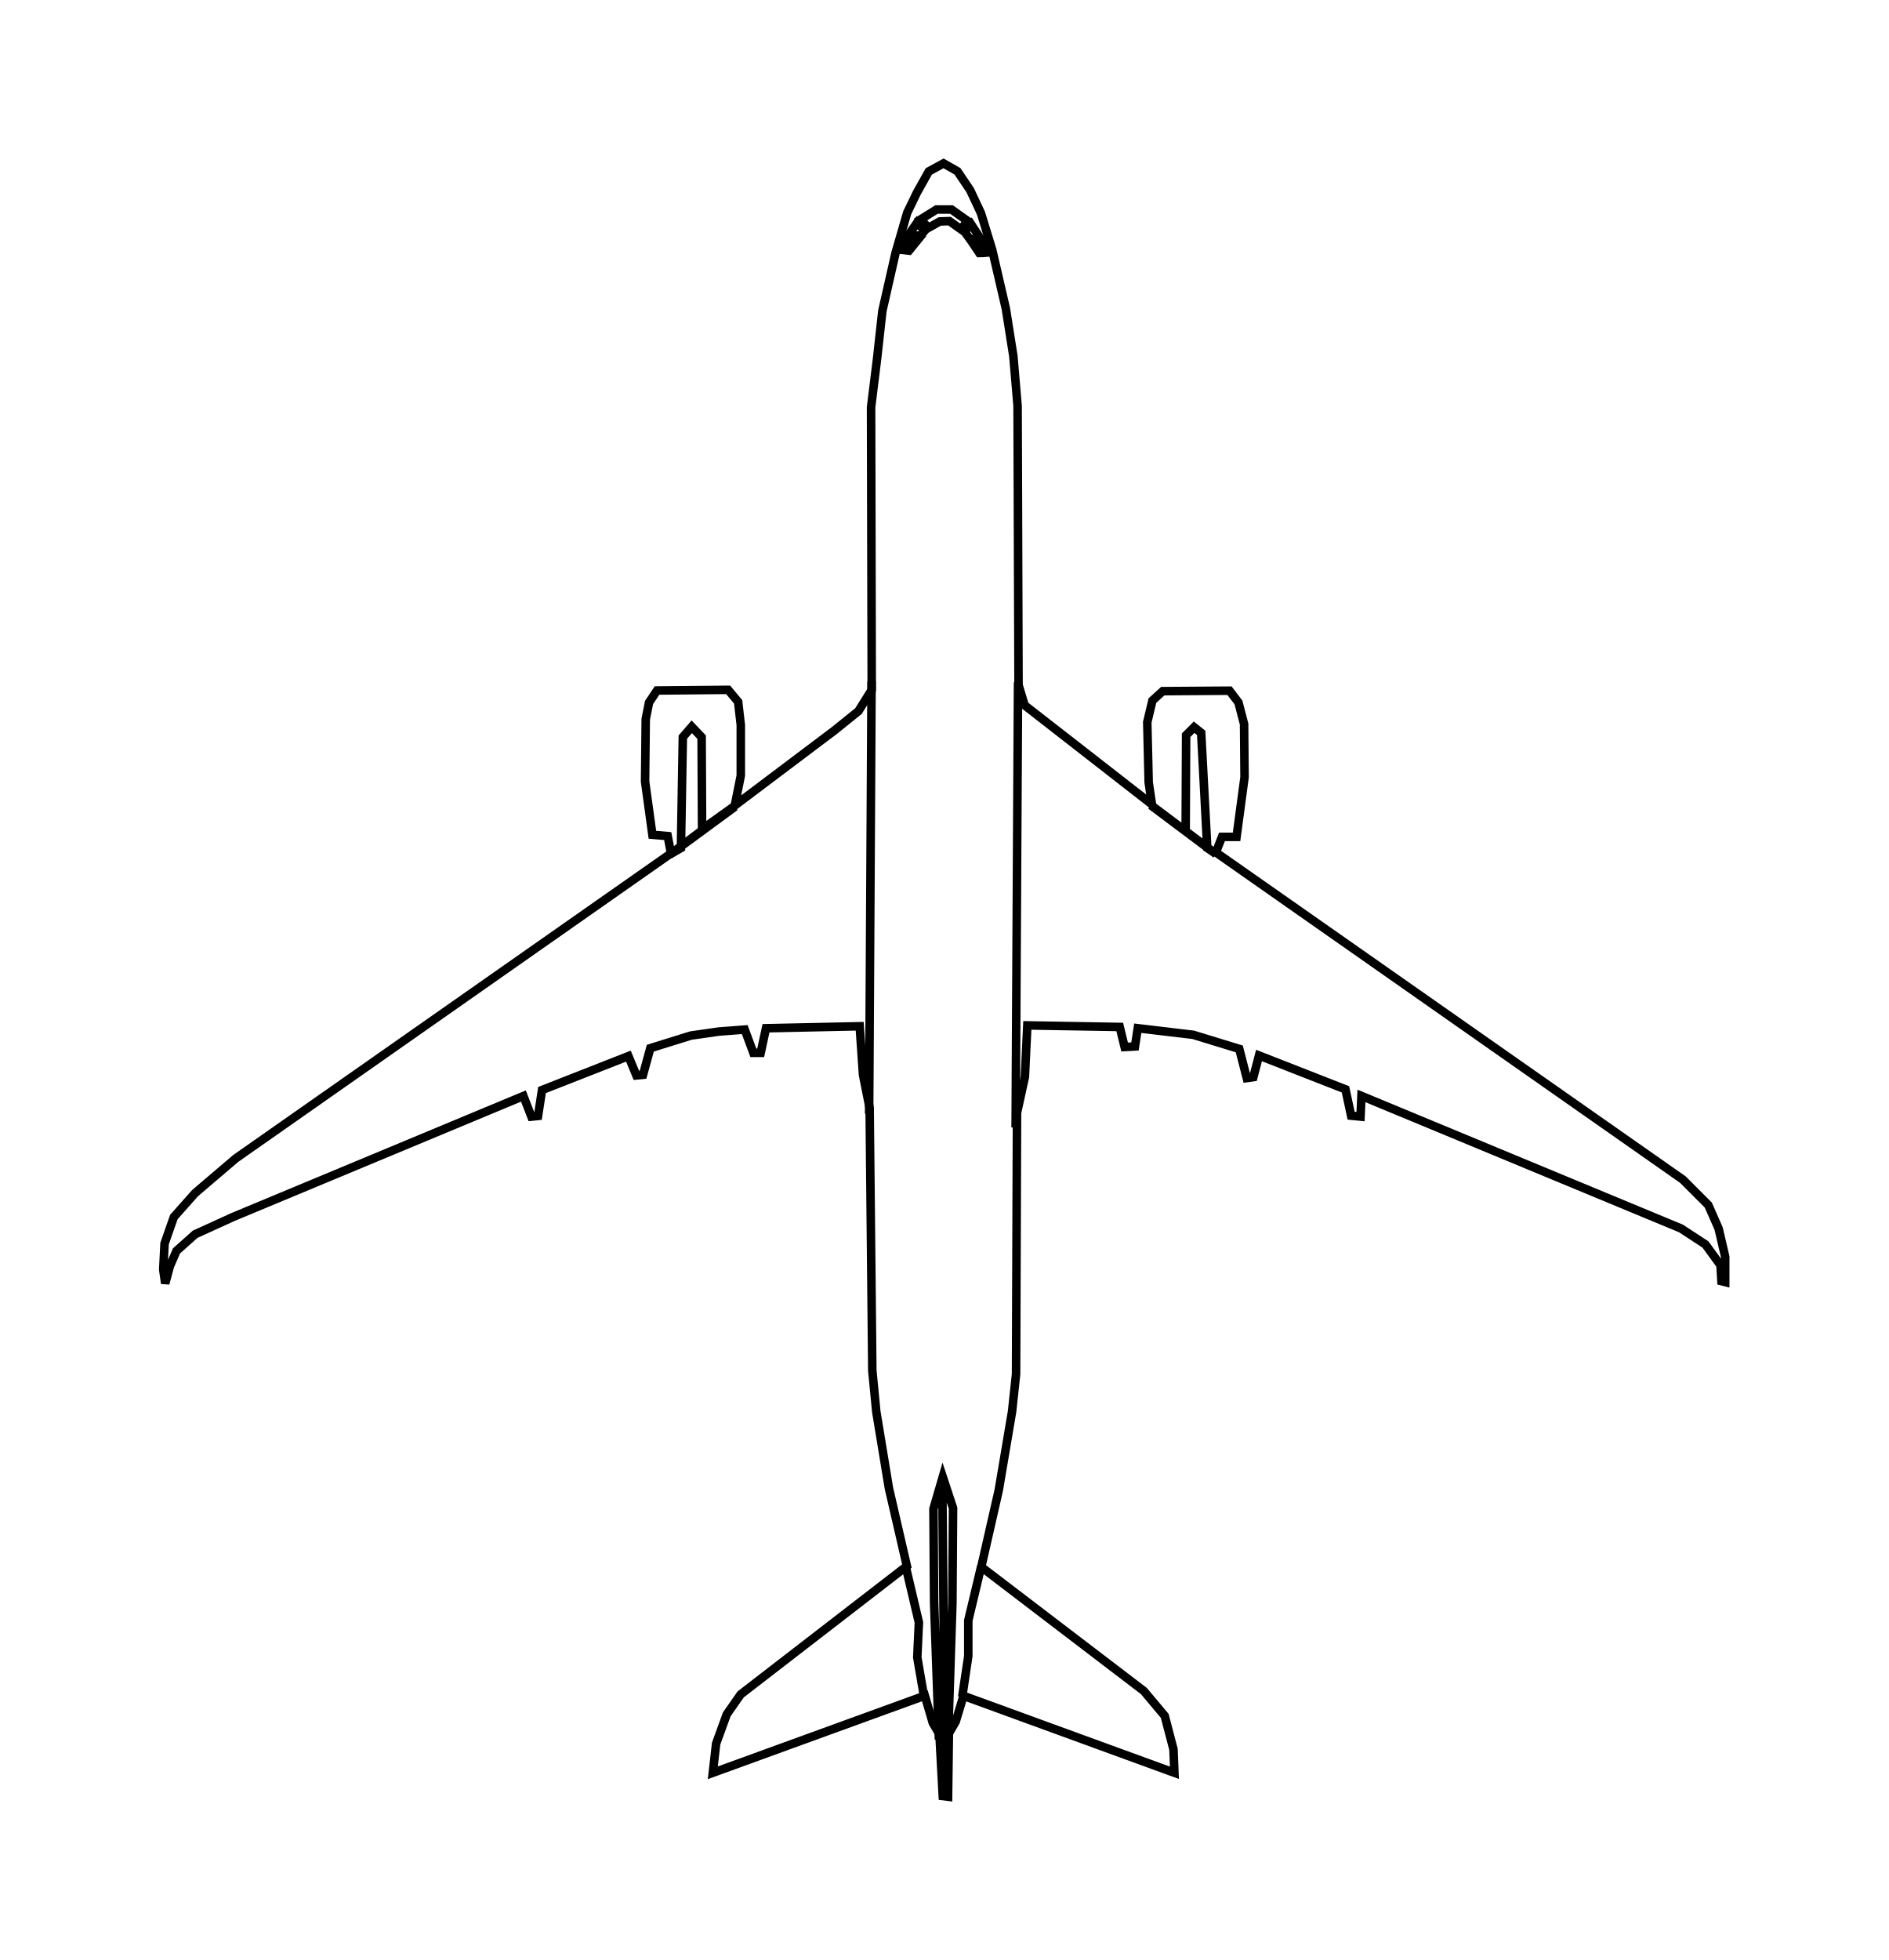
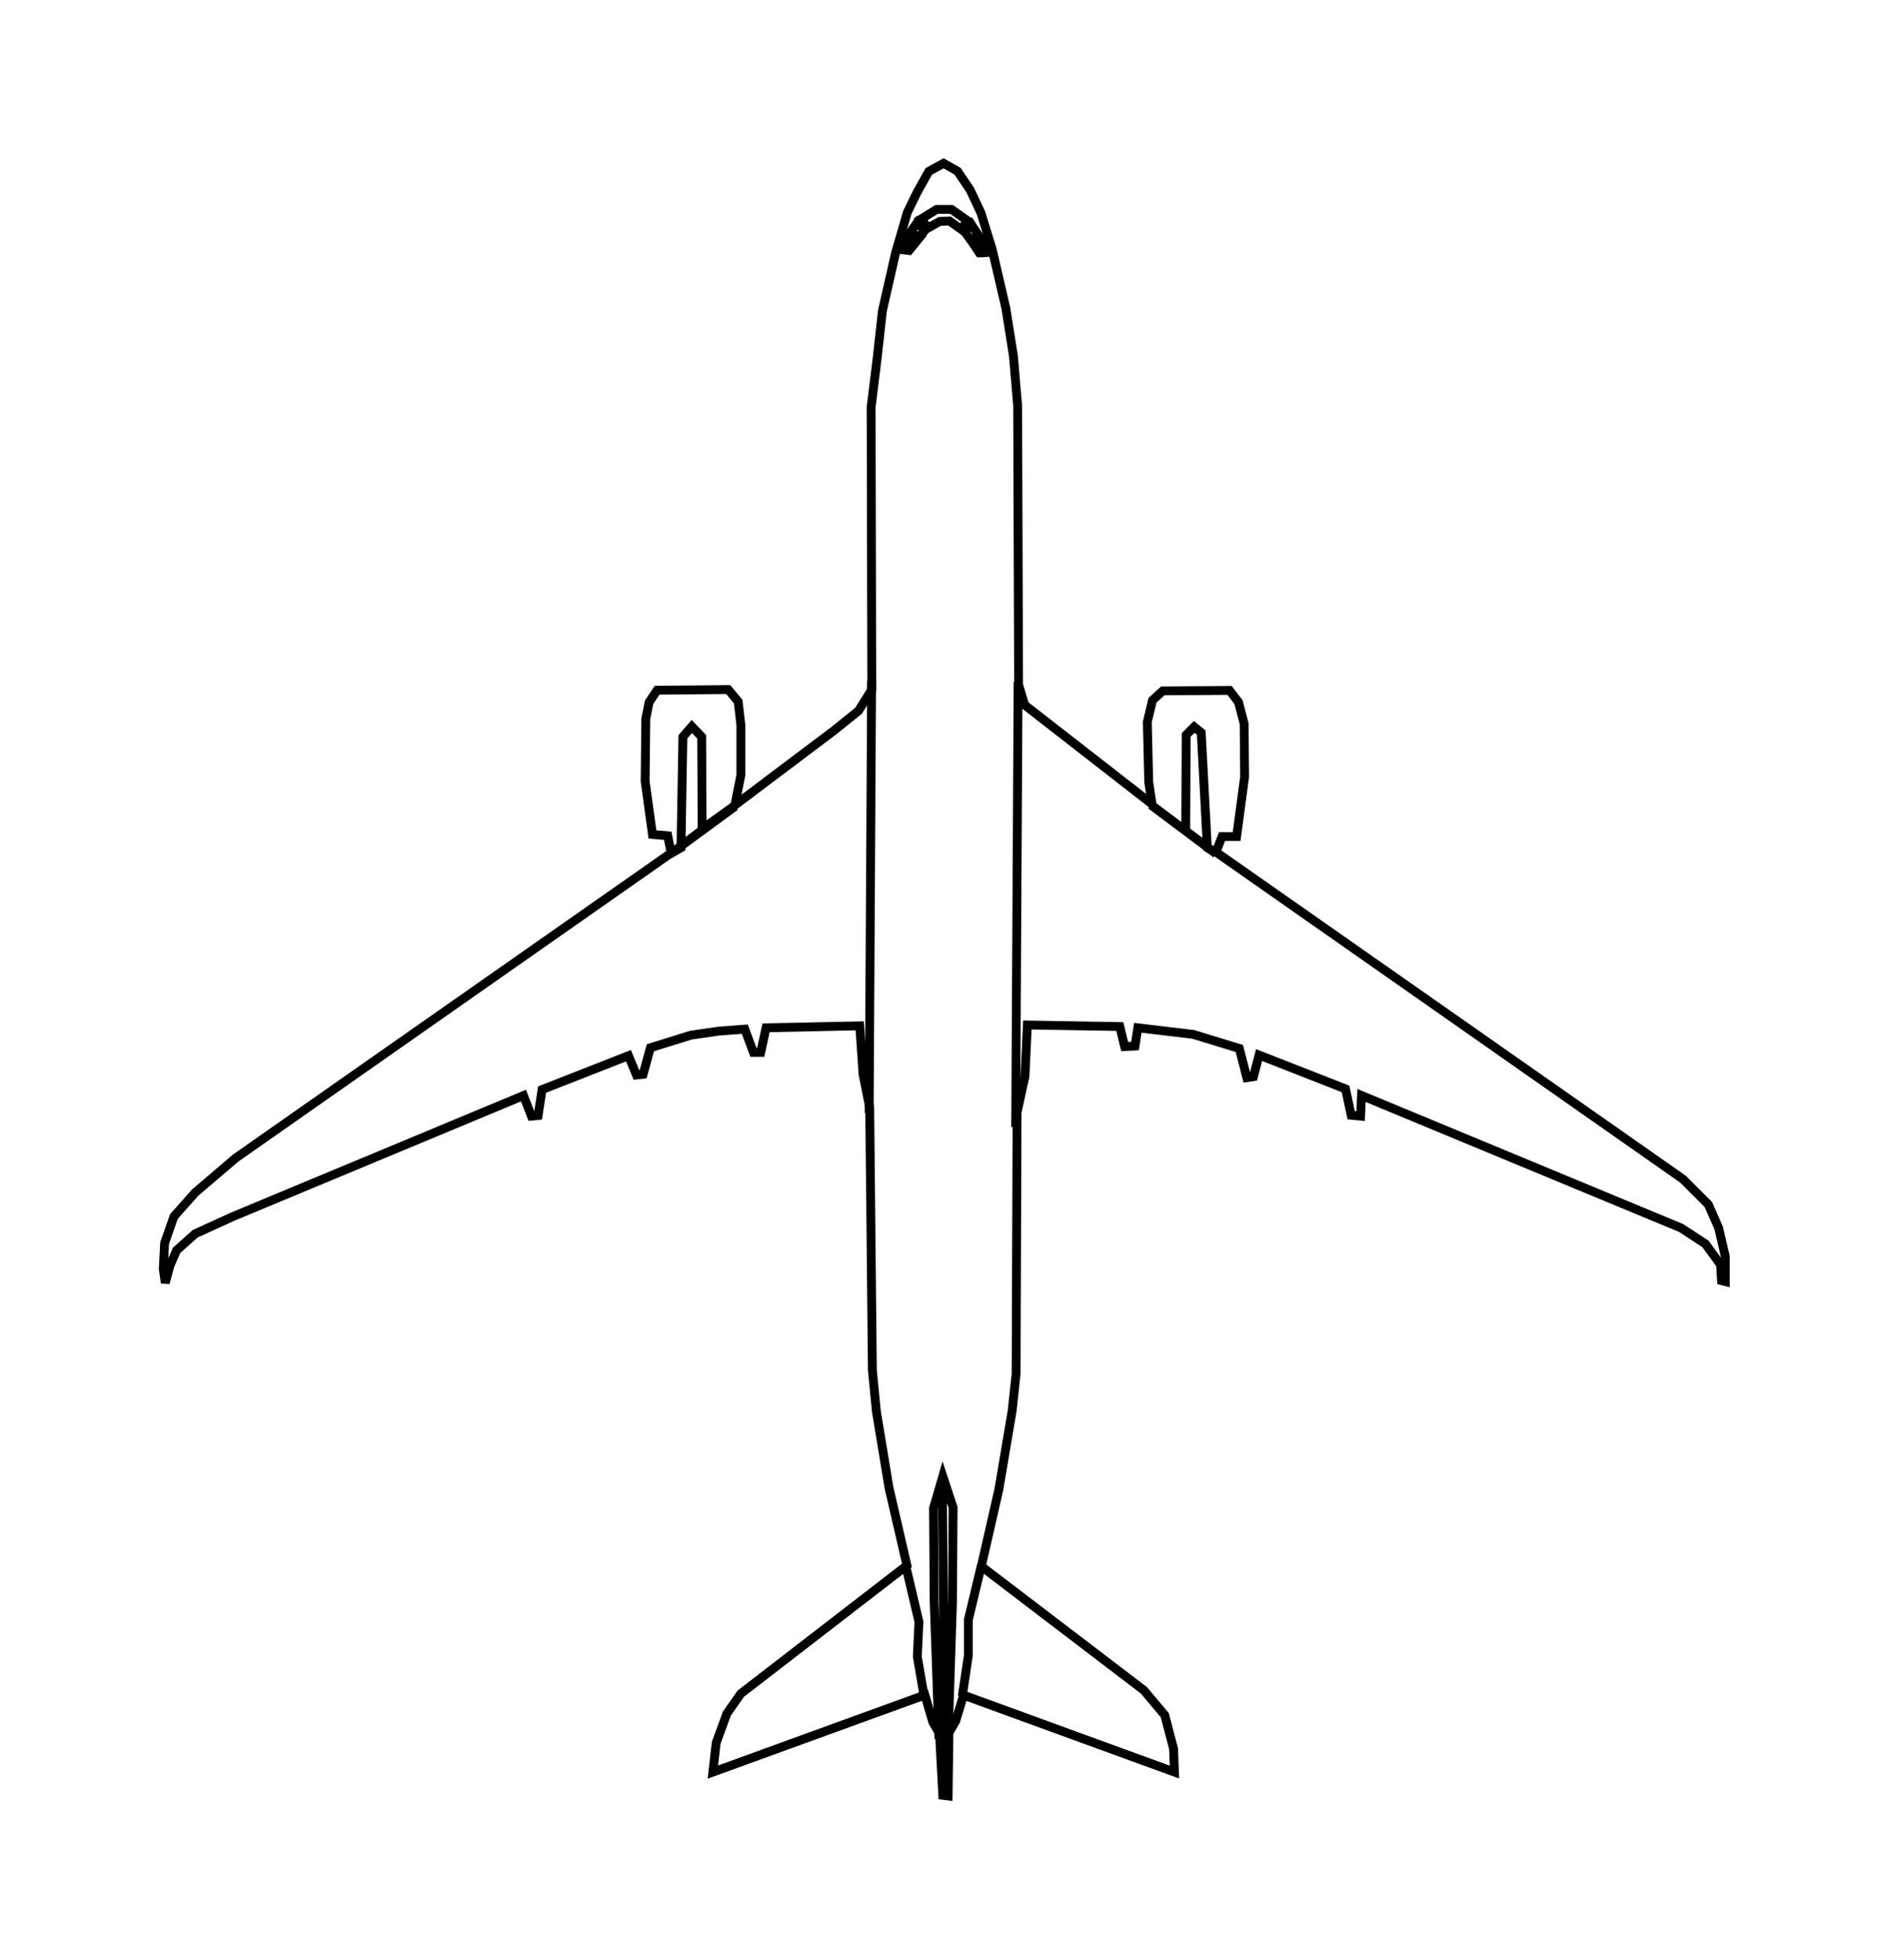
- <svg xmlns="http://www.w3.org/2000/svg" width="154.97" height="160.79" viewBox="-6.996 -7.558 77.962 80.888" version="1.1" id="svg8">
+ <svg xmlns="http://www.w3.org/2000/svg" width="149.37" height="154.97" viewBox="-6.996 -7.558 77.962 80.888" version="1.1" id="svg8">
  <defs id="defs2" />
  <g id="layer2" style="display:inline">
-     <path id="path25" style="fill:none;stroke:#000000;stroke-width:0.352;stroke-linecap:butt;stroke-linejoin:miter;stroke-miterlimit:4;stroke-dasharray:none;stroke-opacity:1" d="m 31.952,-0.817 -0.607,0.332 -0.49,0.875 -0.4,0.827 -0.478,1.642 -0.549,2.414 -0.219,1.975 -0.247,2.003 0.027,11.66 -0.549,0.878 -0.988,0.796 -4.115,3.1 0.247,-1.235 v -2.085 l -0.11,-0.96 -0.412,-0.494 -2.936,0.027 -0.329,0.494 -0.137,0.686 -0.027,2.579 0.302,2.195 0.631,0.055 0.137,0.713 -17.97,12.592 -1.674,1.427 -0.878,0.988 -0.384,1.097 -0.055,1.07 0.082,0.576 0.192,-0.713 0.274,-0.631 0.768,-0.686 1.564,-0.713 11.989,-4.993 0.329,0.85 0.274,-0.027 0.165,-1.07 3.566,-1.399 0.329,0.796 0.274,-0.027 0.302,-1.097 1.674,-0.521 1.152,-0.165 1.07,-0.082 0.357,0.96 h 0.302 l 0.219,-1.015 3.868,-0.082 0.137,2.003 0.274,1.372 0.11,10.837 0.165,1.701 0.521,3.155 0.741,3.21 -6.859,5.295 -0.576,0.823 -0.439,1.207 -0.137,1.207 8.752,-3.182 0.329,1.125 0.274,0.466 0.137,2.551 0.219,0.027 0.034,-2.613 0.281,-0.487 0.322,-1.063 8.707,3.176 -0.039,-0.97 -0.362,-1.38 -0.86,-1.025 -6.712,-5.121 0.722,-3.169 0.549,-3.243 0.165,-1.542 0.039,-10.786 0.326,-1.487 0.1,-2.122 3.815,0.064 0.201,0.828 0.427,-0.023 0.116,-0.753 2.289,0.272 1.901,0.582 0.31,1.203 0.272,-0.039 0.233,-0.892 3.569,1.397 0.233,1.086 0.388,0.039 0.039,-0.854 13.191,5.471 1.009,0.66 0.621,0.854 0.039,0.66 0.155,0.039 v -1.048 l -0.272,-1.164 -0.427,-0.97 -1.048,-1.048 L 43.196,27.619 43.448,26.979 h 0.601 l 0.33,-2.464 -0.019,-2.192 -0.233,-0.892 -0.369,-0.485 -2.755,0.019 -0.427,0.388 -0.213,0.892 0.058,2.483 0.136,0.912 -5.257,-4.093 L 35.049,20.713 35.01,9.19 34.835,7.134 34.525,5.175 33.962,2.75 33.497,1.237 33.051,0.286 32.527,-0.49 Z" />
+     <path id="path25" style="fill:none;stroke:#000000;stroke-width:0.365;stroke-linecap:butt;stroke-linejoin:miter;stroke-miterlimit:4;stroke-dasharray:none;stroke-opacity:1" d="m 31.952,-0.817 -0.607,0.332 -0.49,0.875 -0.4,0.827 -0.478,1.642 -0.549,2.414 -0.219,1.975 -0.247,2.003 0.027,11.66 -0.549,0.878 -0.988,0.796 -4.115,3.1 0.247,-1.235 v -2.085 l -0.11,-0.96 -0.412,-0.494 -2.936,0.027 -0.329,0.494 -0.137,0.686 -0.027,2.579 0.302,2.195 0.631,0.055 0.137,0.713 -17.97,12.592 -1.674,1.427 -0.878,0.988 -0.384,1.097 -0.055,1.07 0.082,0.576 0.192,-0.713 0.274,-0.631 0.768,-0.686 1.564,-0.713 11.989,-4.993 0.329,0.85 0.274,-0.027 0.165,-1.07 3.566,-1.399 0.329,0.796 0.274,-0.027 0.302,-1.097 1.674,-0.521 1.152,-0.165 1.07,-0.082 0.357,0.96 h 0.302 l 0.219,-1.015 3.868,-0.082 0.137,2.003 0.274,1.372 0.11,10.837 0.165,1.701 0.521,3.155 0.741,3.21 -6.859,5.295 -0.576,0.823 -0.439,1.207 -0.137,1.207 8.752,-3.182 0.329,1.125 0.274,0.466 0.137,2.551 0.219,0.027 0.034,-2.613 0.281,-0.487 0.322,-1.063 8.707,3.176 -0.039,-0.97 -0.362,-1.38 -0.86,-1.025 -6.712,-5.121 0.722,-3.169 0.549,-3.243 0.165,-1.542 0.039,-10.786 0.326,-1.487 0.1,-2.122 3.815,0.064 0.201,0.828 0.427,-0.023 0.116,-0.753 2.289,0.272 1.901,0.582 0.31,1.203 0.272,-0.039 0.233,-0.892 3.569,1.397 0.233,1.086 0.388,0.039 0.039,-0.854 13.191,5.471 1.009,0.66 0.621,0.854 0.039,0.66 0.155,0.039 v -1.048 l -0.272,-1.164 -0.427,-0.97 -1.048,-1.048 L 43.196,27.619 43.448,26.979 h 0.601 l 0.33,-2.464 -0.019,-2.192 -0.233,-0.892 -0.369,-0.485 -2.755,0.019 -0.427,0.388 -0.213,0.892 0.058,2.483 0.136,0.912 -5.257,-4.093 L 35.049,20.713 35.01,9.19 34.835,7.134 34.525,5.175 33.962,2.75 33.497,1.237 33.051,0.286 32.527,-0.49 Z" />
  </g>
  <g id="layer7" style="display:inline">
-     <path id="path878" style="display:inline;fill:none;stroke:#000000;stroke-width:0.352;stroke-linecap:butt;stroke-linejoin:miter;stroke-miterlimit:4;stroke-dasharray:none;stroke-opacity:1" d="m 31.756,64.045 -0.192,-5.467 -0.027,-3.868 0.384,-1.317 0.425,1.289 -0.027,3.937 -0.172,5.391 z m 11.408,-36.391 -0.324,-0.215 -0.252,-4.753 -0.291,-0.233 -0.33,0.33 -0.019,3.957 -1.422,-1.066 z m -22.492,0.041 0.441,-0.255 0.078,-4.578 0.369,-0.427 0.407,0.427 0.019,3.802 1.32,-0.944 z m 11.228,25.735 0.118,12.426 m 1.492,-8.777 -0.535,2.238 v 1.47 l -0.251,1.687 m -2.339,-5.412 0.551,2.339 -0.067,1.437 0.284,1.654 m 9.356,-36.819 2.693,2.02 m -22.572,0.035 2.717,-1.996 m 11.682,-5.135 -0.1,18.375 m -5.947,-18.408 -0.1,17.84 m 3.939,-36.4 0.274,-0.302 0.396,0.604 -0.451,1e-7 z M 32.678,1.91 32.198,1.567 31.8,1.58 31.334,1.841 31.005,1.498 31.663,1.087 h 0.617 l 0.658,0.466 z m -2.175,0.232 0.494,0.027 0.178,-0.206 -0.315,-0.329 z m -0.208,0.616 0.233,0.027 0.357,-0.439 -0.466,-0.014 z m 2.866,-0.278 0.432,0.014 0.082,0.37 -0.247,0.014 z m 0.523,0.392 -0.082,-0.37 -0.432,-0.014 0.267,0.398 c 0.08,0.002 0.247,-0.014 0.247,-0.014 z" />
+     <path id="path878" style="display:inline;fill:none;stroke:#000000;stroke-width:0.365;stroke-linecap:butt;stroke-linejoin:miter;stroke-miterlimit:4;stroke-dasharray:none;stroke-opacity:1" d="m 31.756,64.045 -0.192,-5.467 -0.027,-3.868 0.384,-1.317 0.425,1.289 -0.027,3.937 -0.172,5.391 z m 11.408,-36.391 -0.324,-0.215 -0.252,-4.753 -0.291,-0.233 -0.33,0.33 -0.019,3.957 -1.422,-1.066 z m -22.492,0.041 0.441,-0.255 0.078,-4.578 0.369,-0.427 0.407,0.427 0.019,3.802 1.32,-0.944 z m 11.228,25.735 0.118,12.426 m 1.492,-8.777 -0.535,2.238 v 1.47 l -0.251,1.687 m -2.339,-5.412 0.551,2.339 -0.067,1.437 0.284,1.654 m 9.356,-36.819 2.693,2.02 m -22.572,0.035 2.717,-1.996 m 11.682,-5.135 -0.1,18.375 m -5.947,-18.408 -0.1,17.84 m 3.939,-36.4 0.274,-0.302 0.396,0.604 -0.451,1e-7 z M 32.678,1.91 32.198,1.567 31.8,1.58 31.334,1.841 31.005,1.498 31.663,1.087 h 0.617 l 0.658,0.466 z m -2.175,0.232 0.494,0.027 0.178,-0.206 -0.315,-0.329 z m -0.208,0.616 0.233,0.027 0.357,-0.439 -0.466,-0.014 z m 2.866,-0.278 0.432,0.014 0.082,0.37 -0.247,0.014 z m 0.523,0.392 -0.082,-0.37 -0.432,-0.014 0.267,0.398 c 0.08,0.002 0.247,-0.014 0.247,-0.014 z" />
  </g>
</svg>
